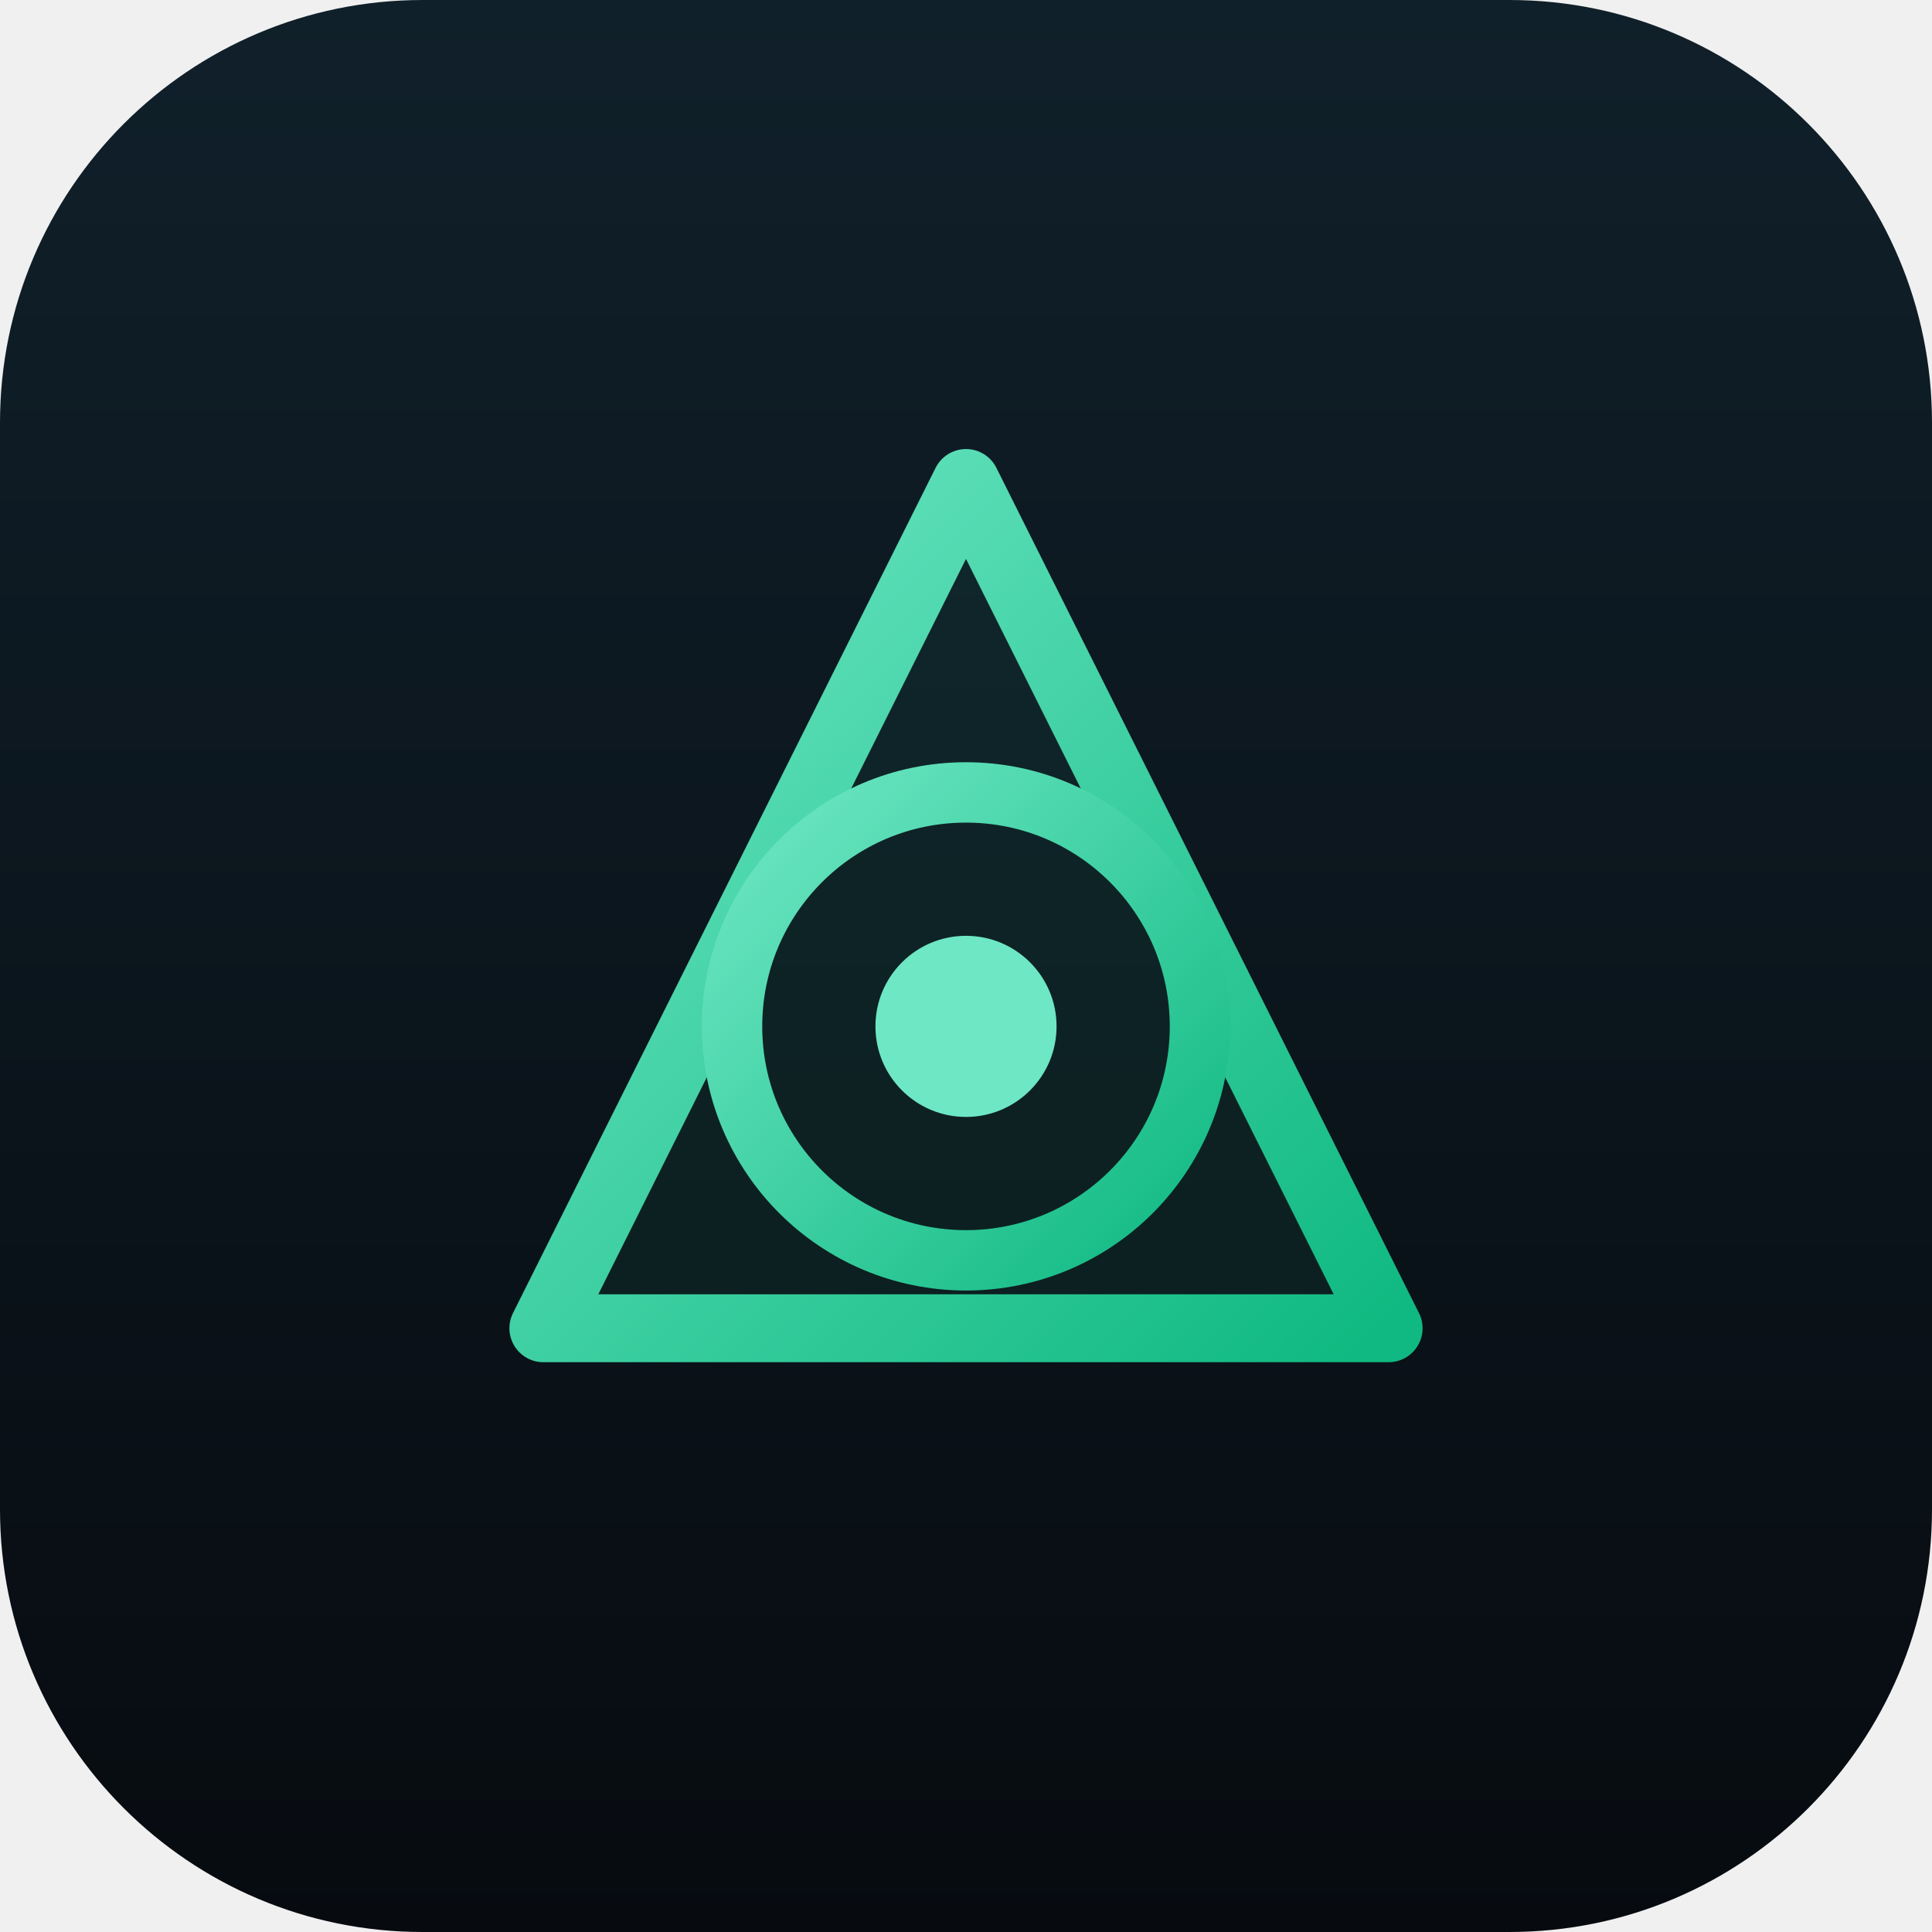
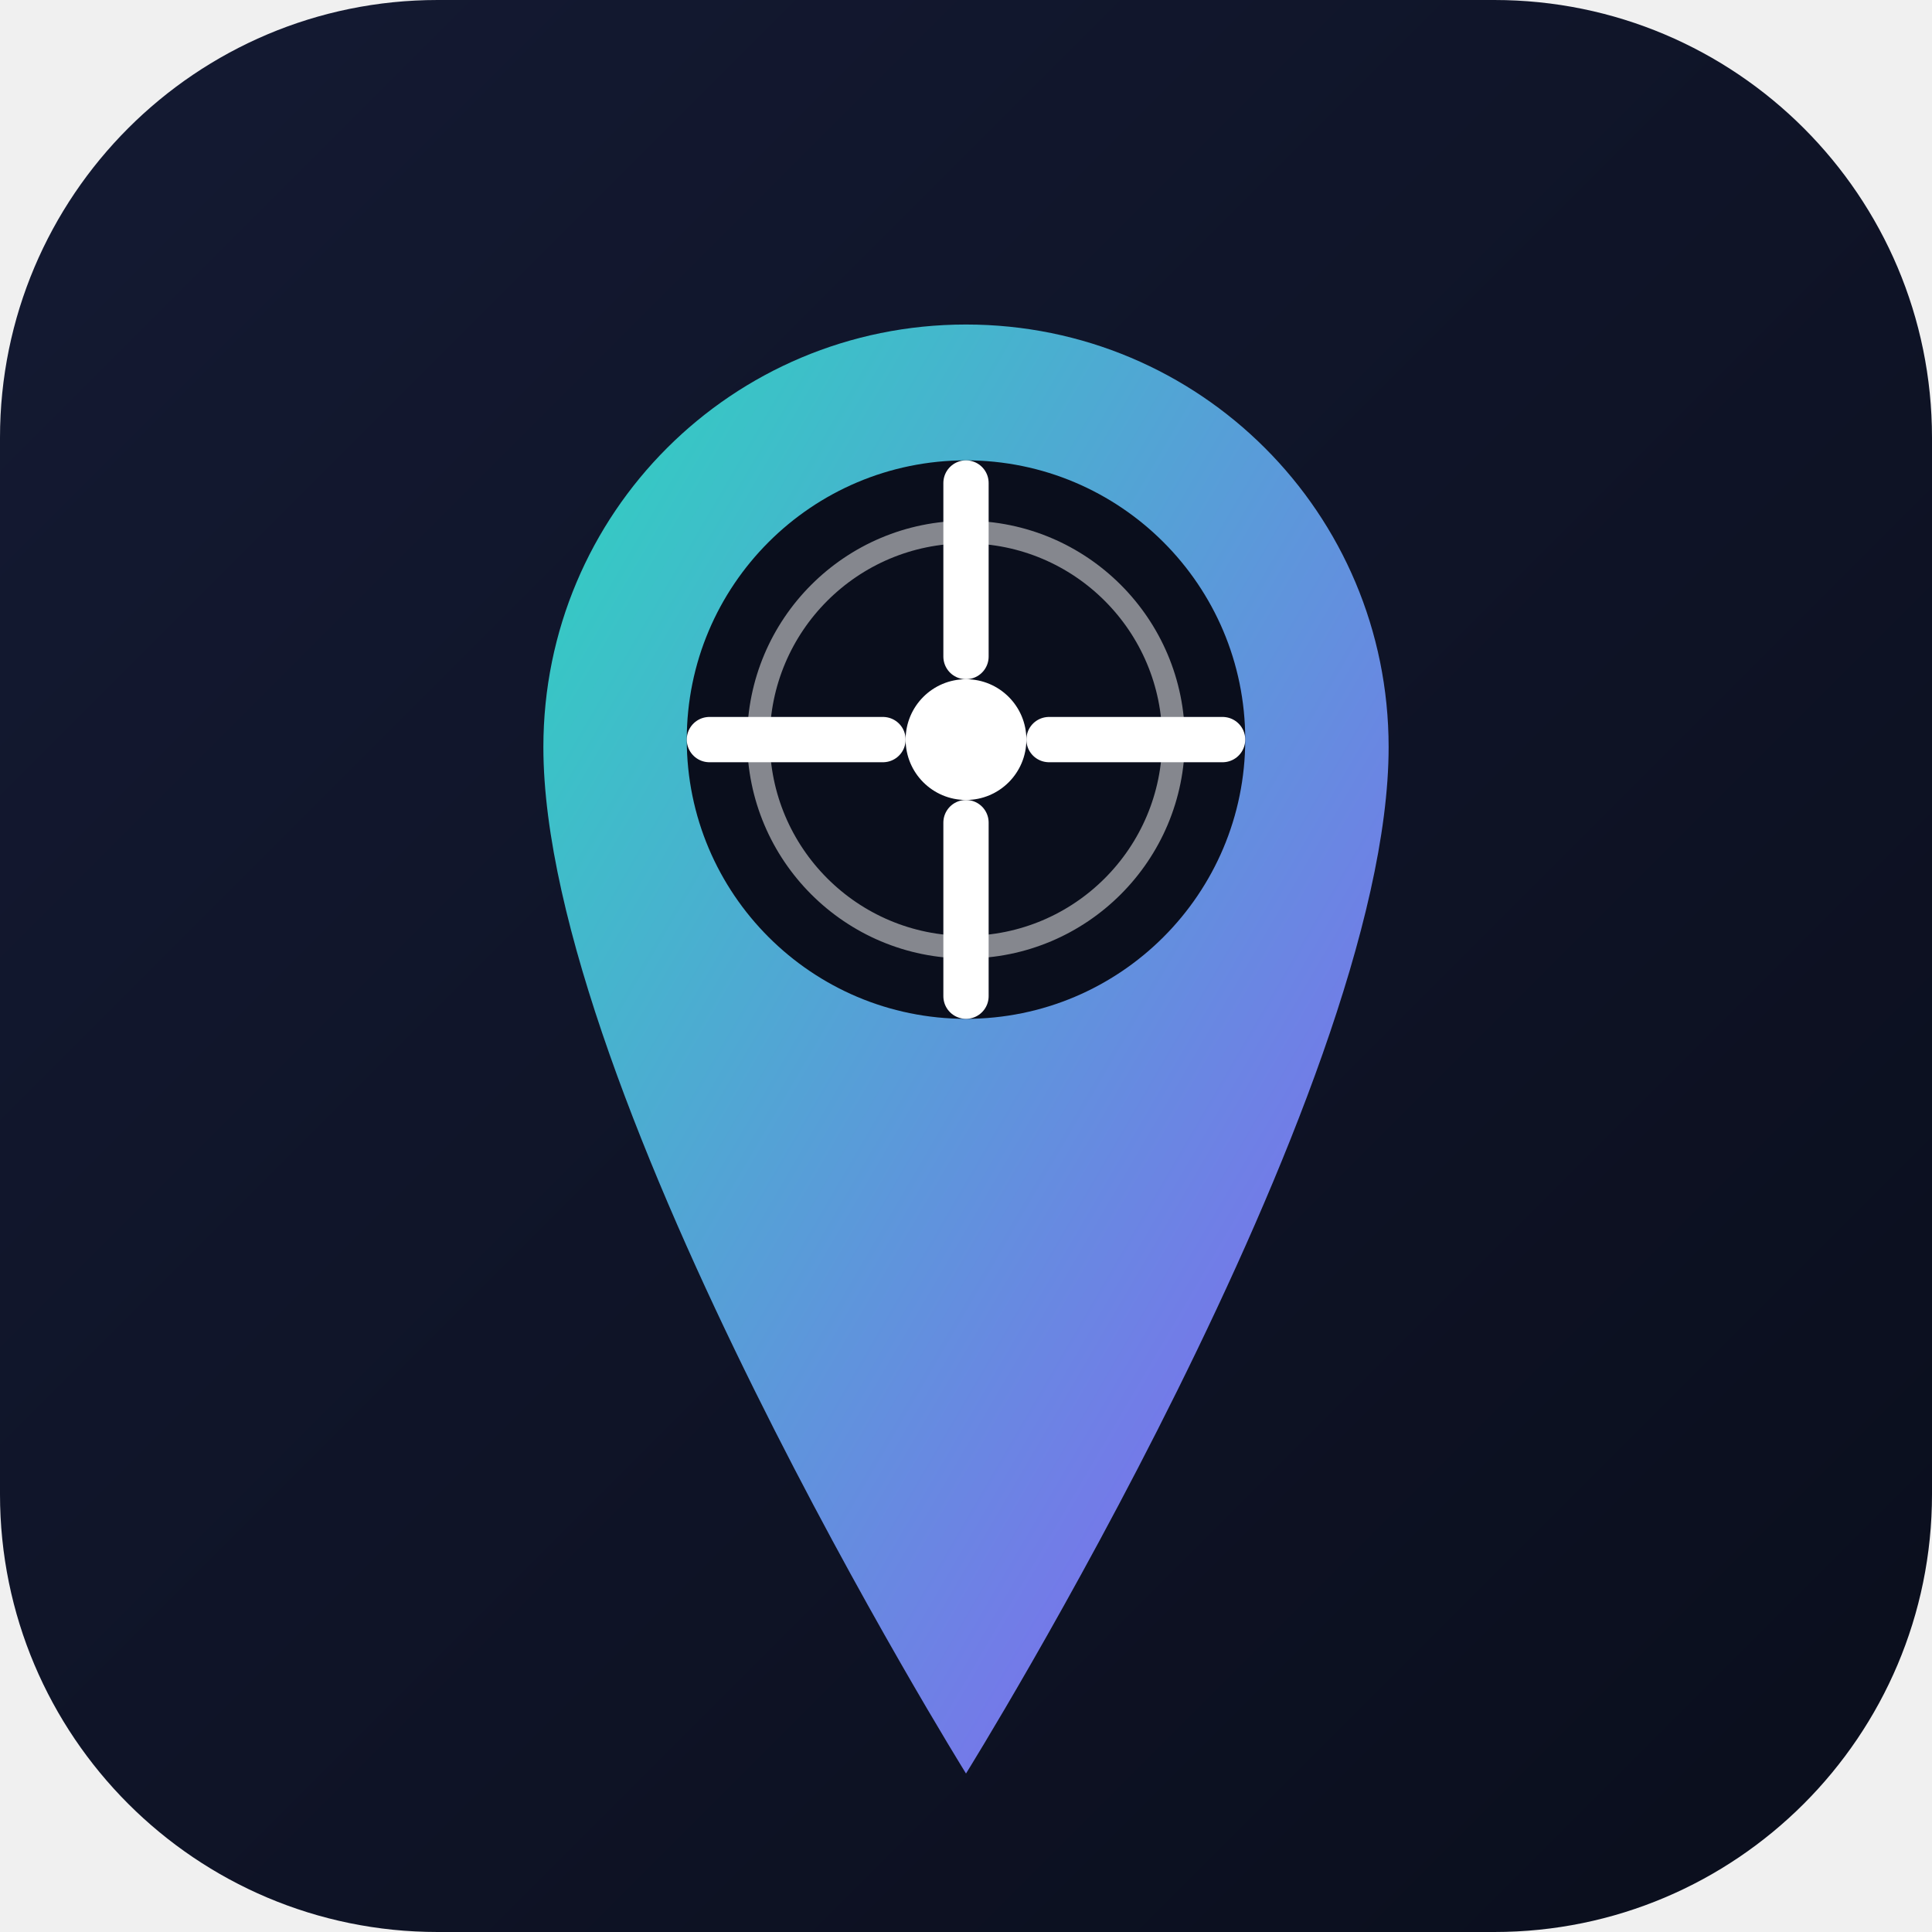
<svg xmlns="http://www.w3.org/2000/svg" viewBox="0 0 512 512">
  <defs>
-     <linearGradient id="bg" x1="0" y1="0" x2="0" y2="1">
-       <stop offset="0" stop-color="#10202a" />
-       <stop offset="1" stop-color="#070b10" />
+     <linearGradient id="bg" x1="0" y1="0" x2="1" y2="1">
+       <stop offset="0" stop-color="#141a33" />
+       <stop offset="1" stop-color="#0a0e1c" />
    </linearGradient>
-     <linearGradient id="mk" x1="0" y1="0" x2="1" y2="1">
-       <stop offset="0" stop-color="#6ee7c4" />
-       <stop offset="1" stop-color="#10b981" />
+     <linearGradient id="pin" x1="0" y1="0" x2="1" y2="1">
+       <stop offset="0" stop-color="#2dd4bf" />
+       <stop offset="1" stop-color="#8b5cf6" />
    </linearGradient>
  </defs>
-   <rect width="512" height="512" rx="112" fill="url(#bg)" />
-   <path d="M256 128 L368 352 L144 352 Z" fill="rgba(52,211,153,0.07)" stroke="url(#mk)" stroke-width="18" stroke-linejoin="round" />
-   <g stroke="url(#mk)" stroke-width="16" stroke-linecap="round">
-     <line x1="256" y1="64" x2="256" y2="112" />
-     <line x1="256" y1="400" x2="256" y2="448" />
-     <line x1="64" y1="272" x2="112" y2="272" />
-     <line x1="400" y1="272" x2="448" y2="272" />
+   <rect width="512" height="512" rx="116" fill="url(#bg)" />
+   <path d="M256 86 C194 86 144 136 144 198 C144 290 256 470 256 470 C256 470 368 290 368 198 C368 136 318 86 256 86 Z" fill="url(#pin)" />
+   <circle cx="256" cy="196" r="74" fill="#0a0e1c" />
+   <circle cx="256" cy="196" r="55" fill="none" stroke="#ffffff" stroke-width="6" opacity="0.5" />
+   <g stroke="#ffffff" stroke-width="12" stroke-linecap="round">
+     <line x1="256" y1="128" x2="256" y2="174" />
+     <line x1="256" y1="218" x2="256" y2="264" />
+     <line x1="188" y1="196" x2="234" y2="196" />
+     <line x1="278" y1="196" x2="324" y2="196" />
  </g>
-   <circle cx="256" cy="272" r="62" fill="none" stroke="url(#mk)" stroke-width="16" />
-   <circle cx="256" cy="272" r="24" fill="#6ee7c4" />
+   <circle cx="256" cy="196" r="16" fill="#ffffff" />
</svg>
